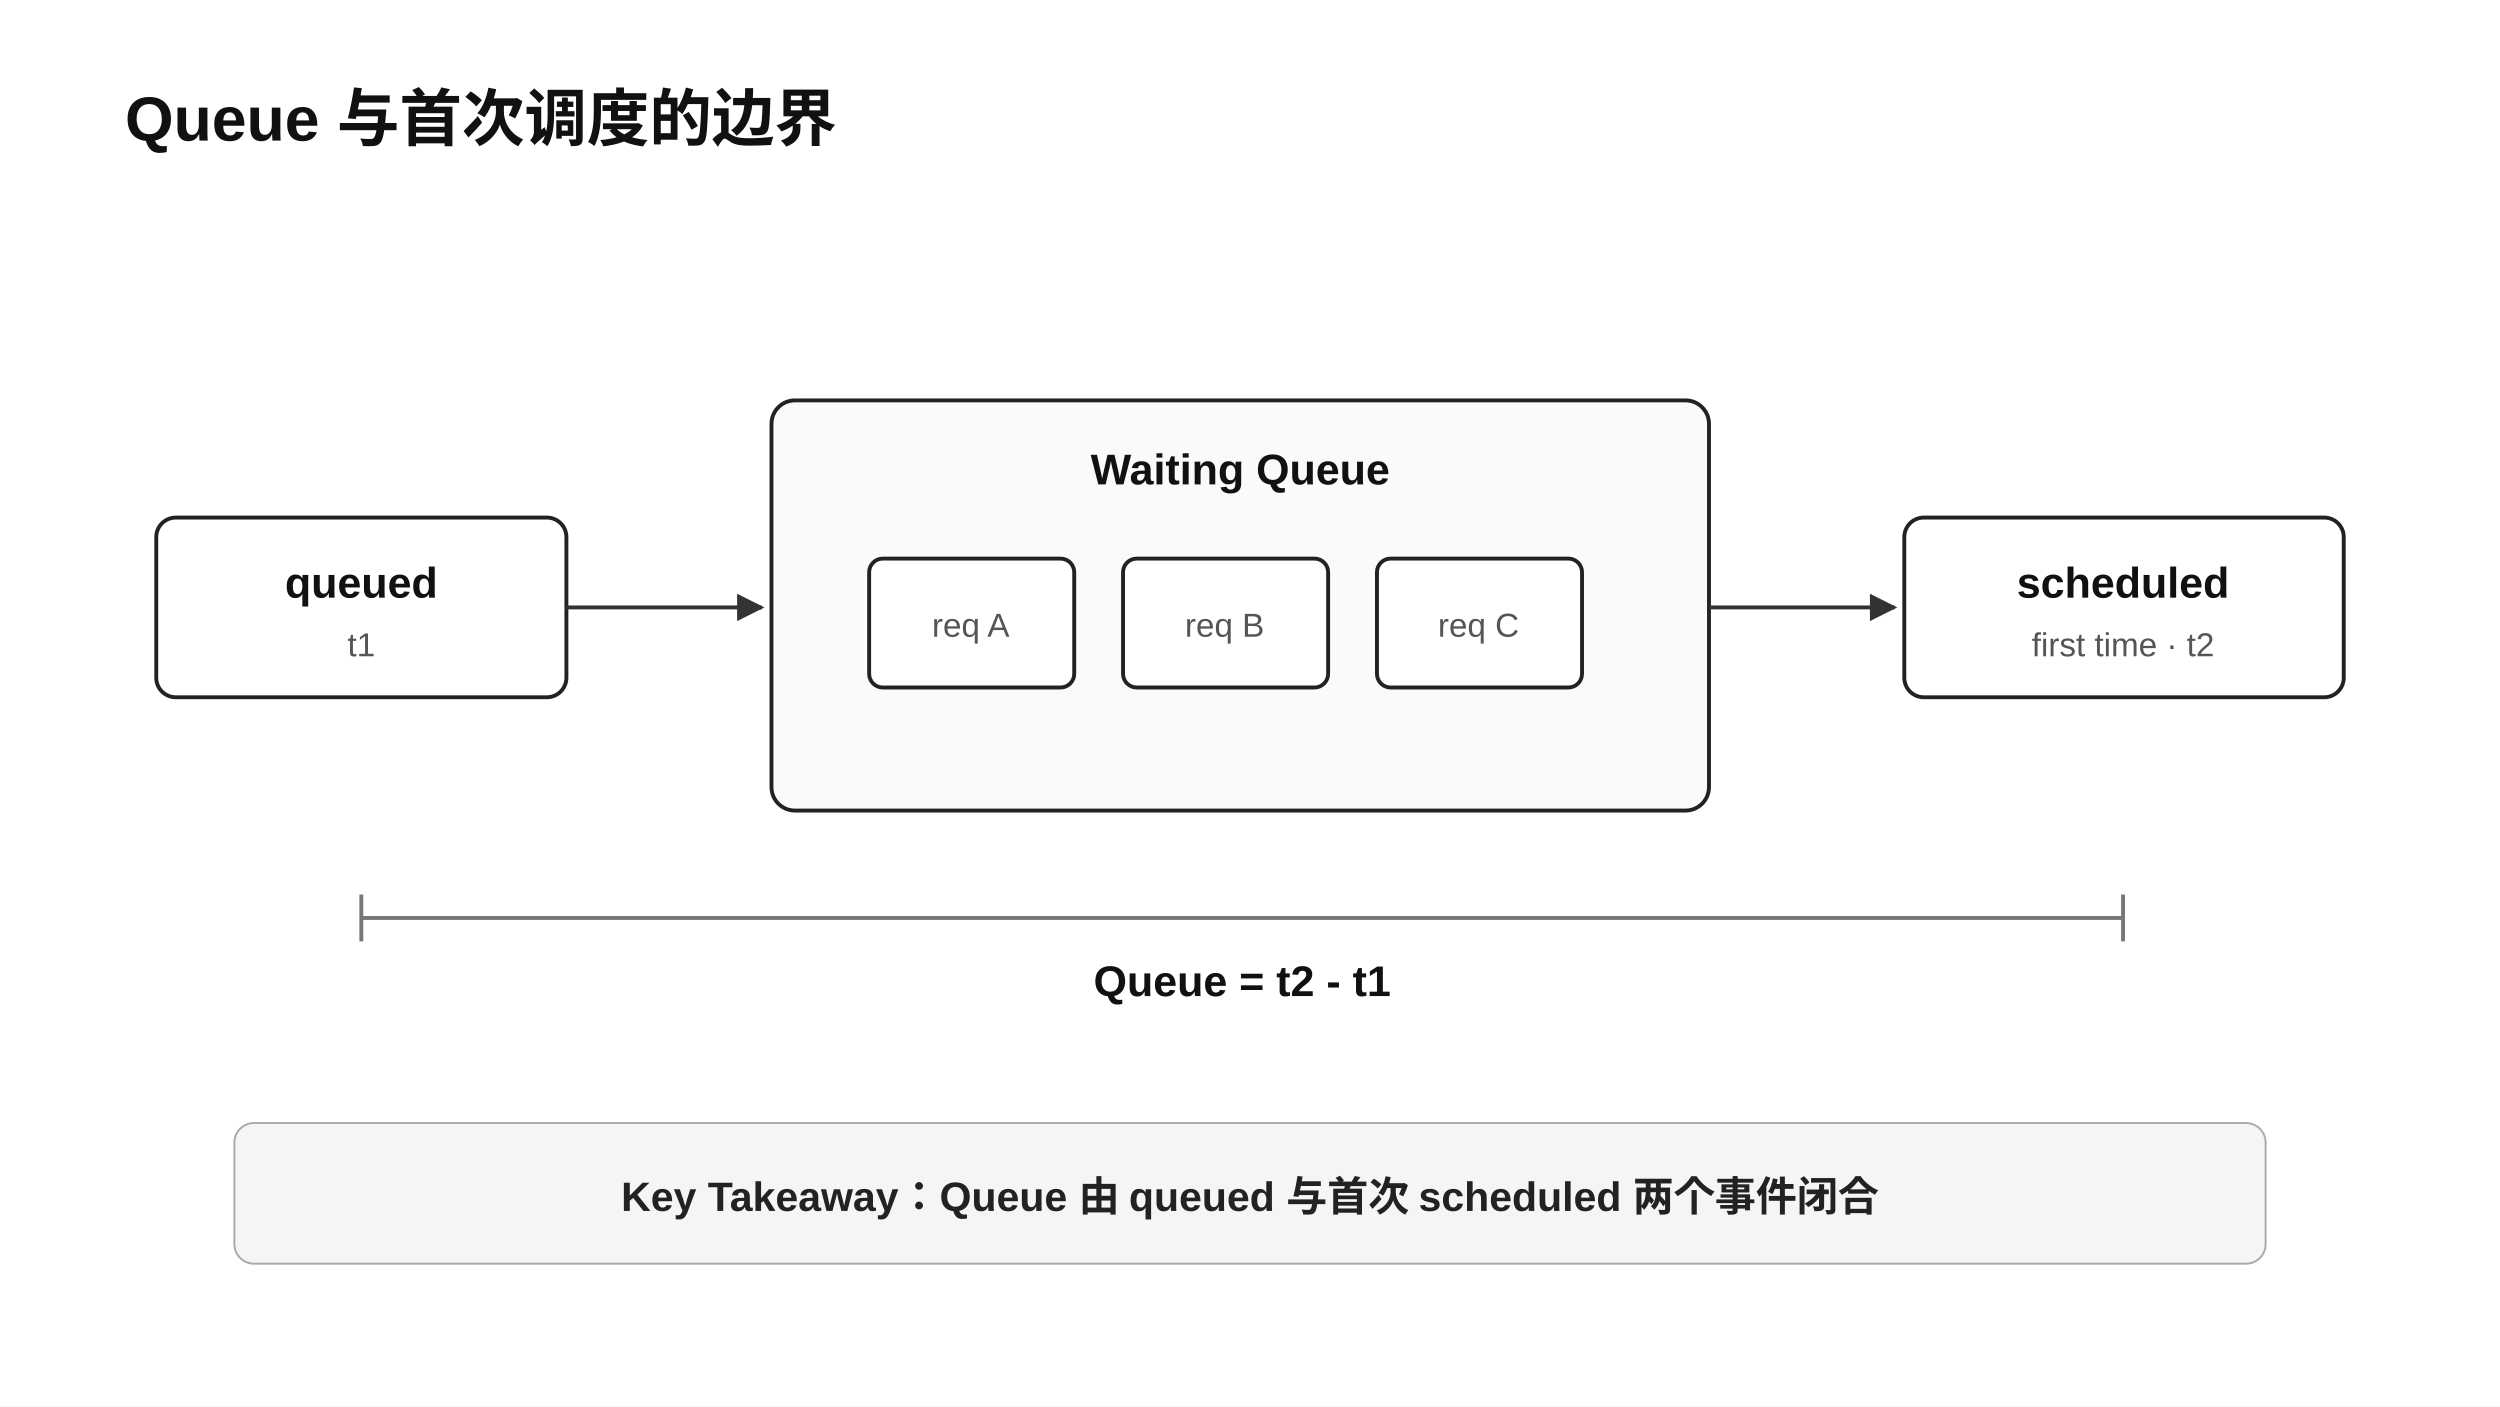
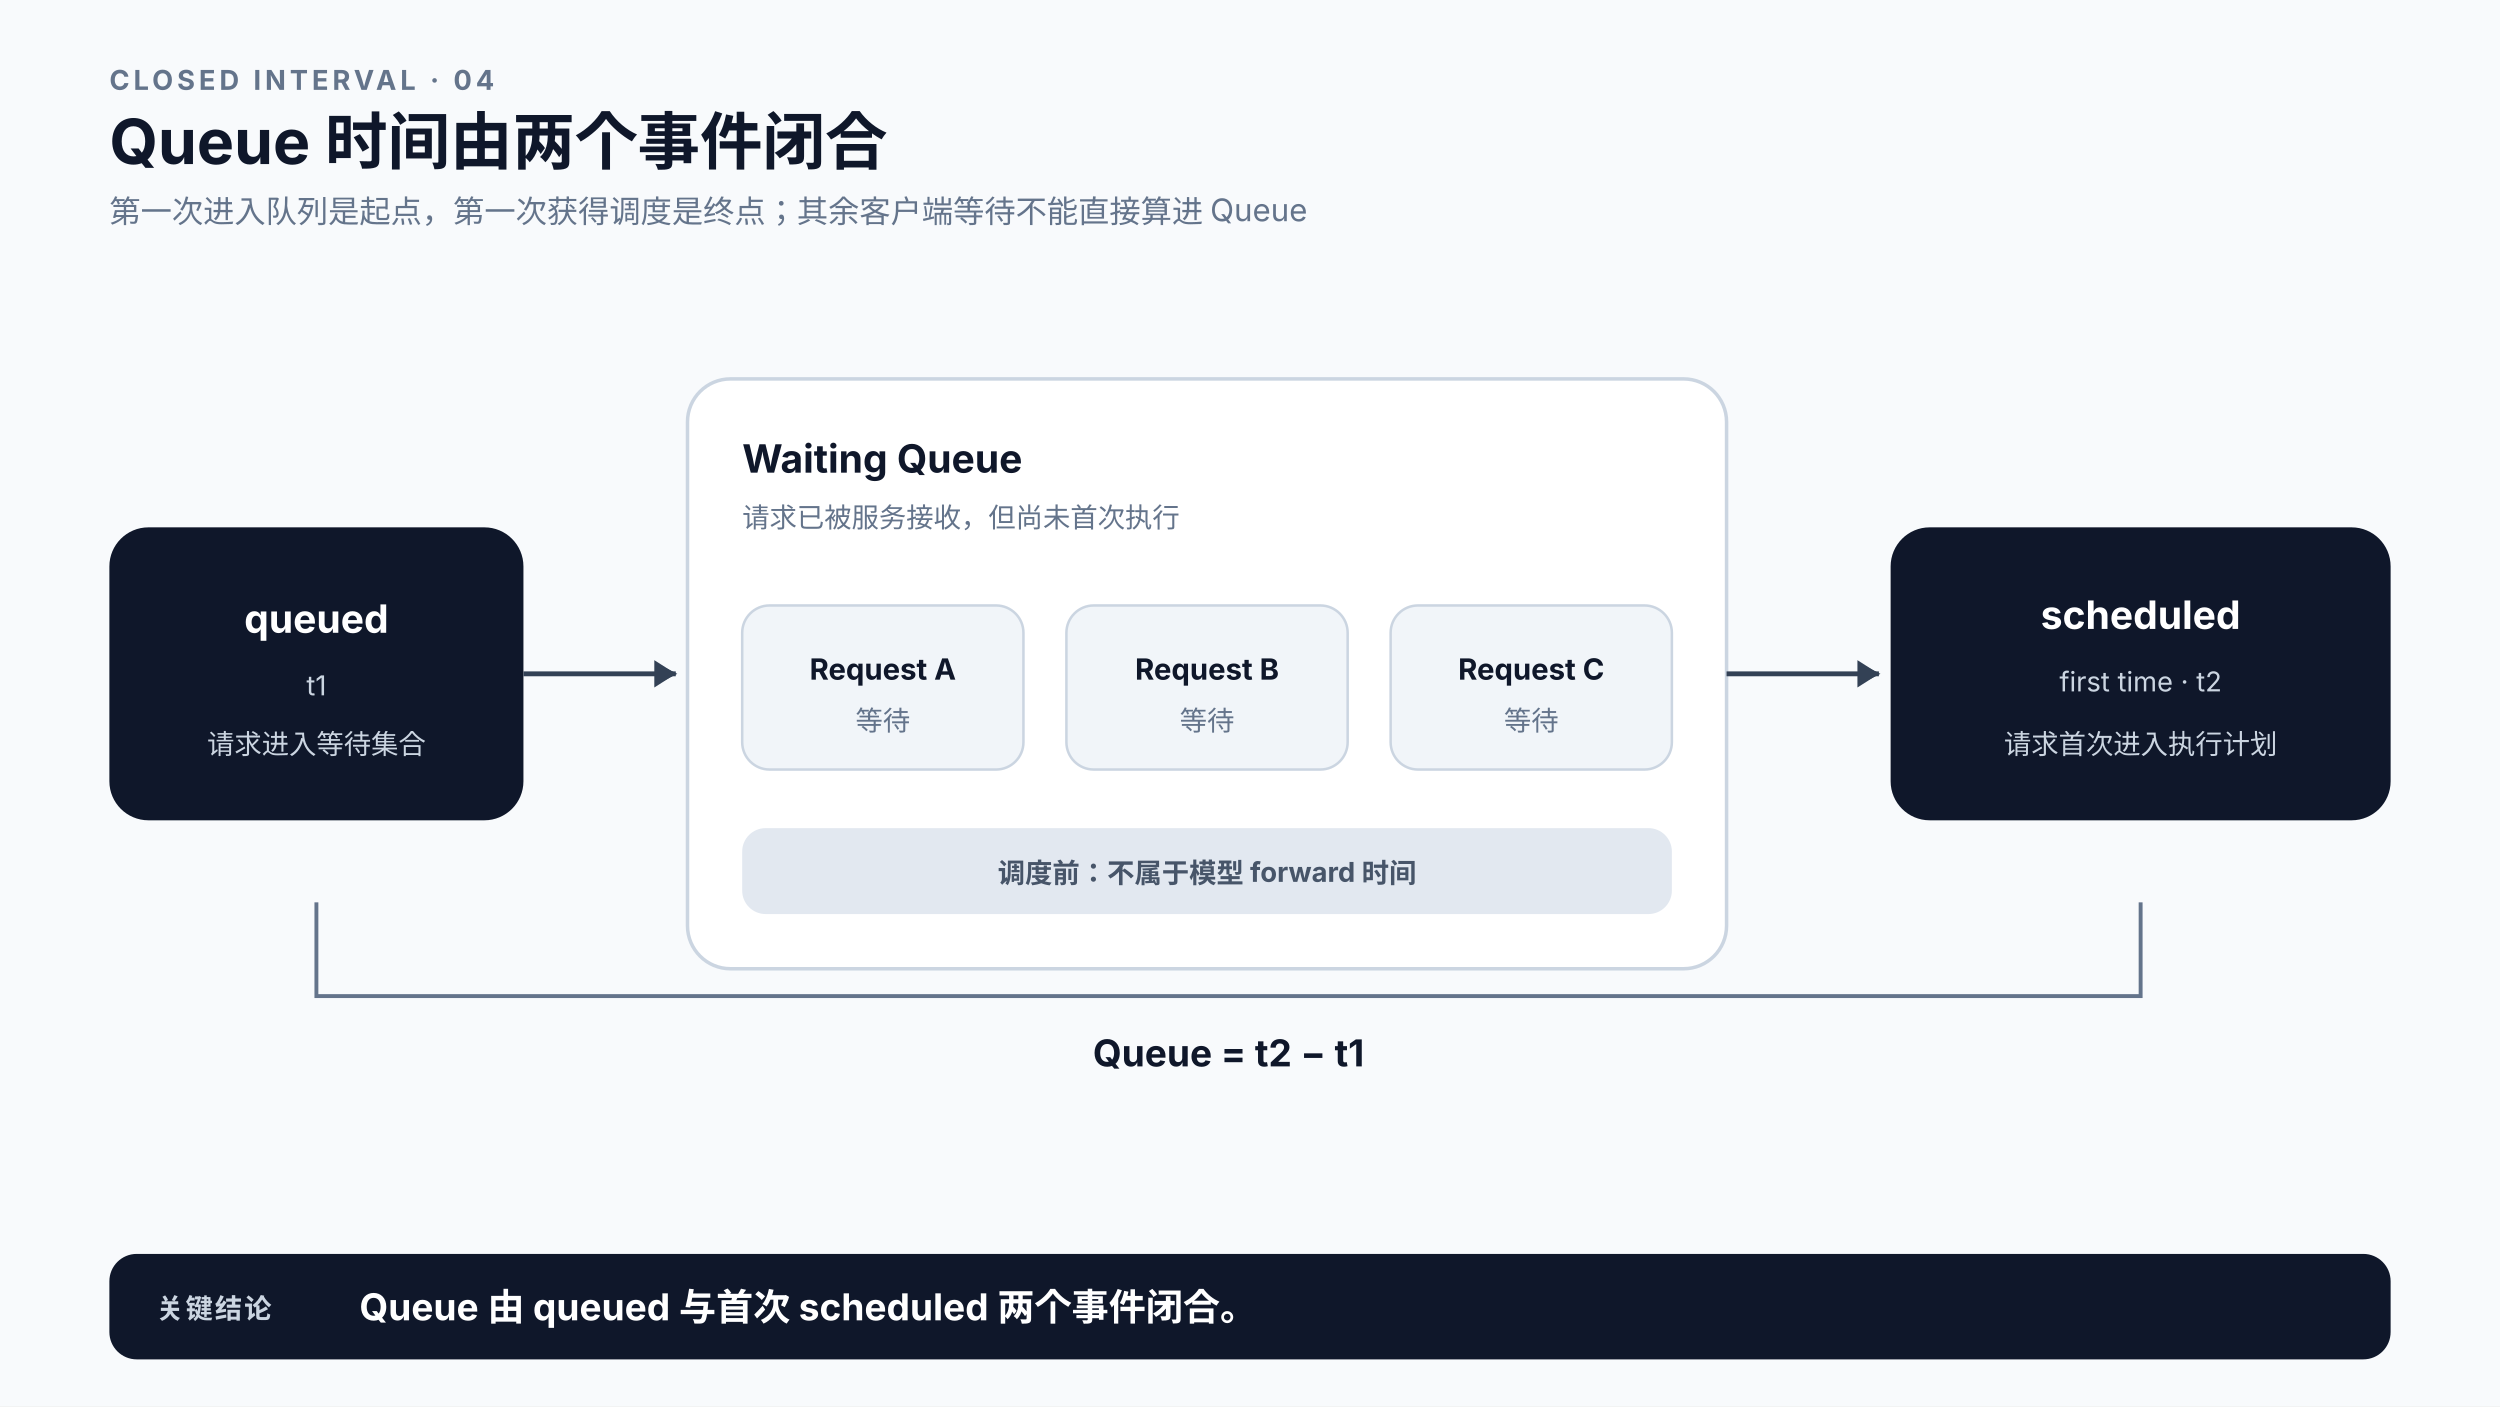
- <svg xmlns="http://www.w3.org/2000/svg" width="1280" height="720" viewBox="0 0 1280 720">
+ <svg xmlns="http://www.w3.org/2000/svg" width="1280" height="720" viewBox="0 0 1280 720" role="img" aria-labelledby="fig-title fig-desc" data-figure-system="chapter02-v2" fill="#0F172A">
  <defs>
-     <marker id="a" viewBox="0 0 10 10" refX="9" refY="5" markerWidth="7" markerHeight="7" orient="auto">
-       <path d="M0 0L10 5L0 10z" fill="#333" />
+     <marker id="arrow" viewBox="0 0 10 10" refX="9" refY="5" markerWidth="8" markerHeight="8" orient="auto" markerUnits="userSpaceOnUse">
+       <path d="M0 0L10 5L0 10Z" fill="#334155" />
    </marker>
-     <style>.t{font:700 32px Arial,sans-serif;fill:#111}.b{fill:#fff;stroke:#222;stroke-width:2}.h{font:600 22px Arial,sans-serif;fill:#111;text-anchor:middle}.s{font:17px Arial,sans-serif;fill:#555;text-anchor:middle}.l{stroke:#333;stroke-width:2;marker-end:url(#a)}.take{font:600 21px Arial,sans-serif;fill:#222;text-anchor:middle}</style>
+     <style>
+     text{font-family:-apple-system,BlinkMacSystemFont,"Segoe UI","PingFang SC","Microsoft YaHei",sans-serif}.k{font-size:14px;font-weight:700;letter-spacing:2px;fill:#64748B}.t{font-size:32px;font-weight:750}.sub{font-size:16px;fill:#64748B}.event{fill:#0F172A}.eh{font-size:20px;font-weight:750;fill:#FFFFFF}.es{font-size:14px;fill:#CBD5E1}.queue{fill:#FFFFFF;stroke:#CBD5E1;stroke-width:1.8}.h{font-size:20px;font-weight:750}.s{font-size:14px;fill:#64748B}.req{fill:#F1F5F9;stroke:#CBD5E1;stroke-width:1.3}.rt{font-size:15px;font-weight:700}.flow{fill:none;stroke:#334155;stroke-width:2.5;marker-end:url(#arrow)}.bracket{fill:none;stroke:#64748B;stroke-width:2}.formula{font-size:19px;font-weight:750}.note{fill:#E2E8F0}.nt{font-size:14px;font-weight:700;fill:#475569}.take{fill:#0F172A}.tl{font-size:14px;font-weight:700;letter-spacing:1px;fill:#CBD5E1}.tv{font-size:19px;font-weight:650;fill:#FFFFFF}
+   </style>
  </defs>
-   <rect width="1280" height="720" fill="#fff" />
-   <text x="64" y="72" class="t">Queue 与首次调度的边界</text>
-   <rect x="80" y="265" width="210" height="92" rx="10" class="b" />
-   <text x="185" y="306" class="h">queued</text>
-   <text x="185" y="336" class="s">t1</text>
-   <line x1="290" y1="311" x2="390" y2="311" class="l" />
-   <rect x="395" y="205" width="480" height="210" rx="12" fill="#fafafa" stroke="#222" stroke-width="2" />
-   <text x="635" y="248" class="h">Waiting Queue</text>
-   <rect x="445" y="286" width="105" height="66" rx="7" class="b" />
-   <text x="497" y="326" class="s">req A</text>
-   <rect x="575" y="286" width="105" height="66" rx="7" class="b" />
-   <text x="627" y="326" class="s">req B</text>
-   <rect x="705" y="286" width="105" height="66" rx="7" class="b" />
-   <text x="757" y="326" class="s">req C</text>
-   <line x1="875" y1="311" x2="970" y2="311" class="l" />
-   <rect x="975" y="265" width="225" height="92" rx="10" class="b" />
-   <text x="1087" y="306" class="h">scheduled</text>
-   <text x="1087" y="336" class="s">first time · t2</text>
-   <line x1="185" y1="470" x2="1087" y2="470" stroke="#777" stroke-width="2" />
-   <line x1="185" y1="458" x2="185" y2="482" stroke="#777" stroke-width="2" />
-   <line x1="1087" y1="458" x2="1087" y2="482" stroke="#777" stroke-width="2" />
-   <text x="636" y="510" class="h">Queue = t2 - t1</text>
-   <rect x="120" y="575" width="1040" height="72" rx="10" fill="#f5f5f5" stroke="#aaa" />
-   <text x="640" y="620" class="take">Key Takeaway：Queue 由 queued 与首次 scheduled 两个事件闭合</text>
+   <rect width="1280" height="720" fill="#F8FAFC" />
+   <text class="k" x="56" y="46">CLOSED INTERVAL · 04</text>
+   <text class="t" x="56" y="84">Queue 时间由两个事件闭合</text>
+   <text class="sub" x="56" y="114">第一次进入队列是起点，第一次获得调度是终点；其余客户端等待不能直接算进 Queue</text>
+   <g transform="translate(56 270)">
+     <rect class="event" width="212" height="150" rx="20" />
+     <text class="eh" x="106" y="54" text-anchor="middle" fill="#FFFFFF">queued</text>
+     <text class="es" x="106" y="86" text-anchor="middle" fill="#CBD5E1">t1</text>
+     <text class="es" x="106" y="116" text-anchor="middle" fill="#CBD5E1">请求进入等待集合</text>
+   </g>
+   <path class="flow" d="M268 345H346" />
+   <path d="M346 345l-11 -7v14z" fill="#334155" />
+   <g transform="translate(352 194)">
+     <rect class="queue" width="532" height="302" rx="22" />
+     <text class="h" x="28" y="48">Waiting Queue</text>
+     <text class="s" x="28" y="76">请求已被服务接收，但尚未首次执行</text>
+     <g transform="translate(28 116)">
+       <rect class="req" width="144" height="84" rx="14" />
+       <text class="rt" x="72" y="38" text-anchor="middle">Request A</text>
+       <text class="s" x="72" y="64" text-anchor="middle">等待</text>
+       <rect class="req" x="166" width="144" height="84" rx="14" />
+       <text class="rt" x="238" y="38" text-anchor="middle">Request B</text>
+       <text class="s" x="238" y="64" text-anchor="middle">等待</text>
+       <rect class="req" x="332" width="144" height="84" rx="14" />
+       <text class="rt" x="404" y="38" text-anchor="middle">Request C</text>
+       <text class="s" x="404" y="64" text-anchor="middle">等待</text>
+     </g>
+     <rect class="note" x="28" y="230" width="476" height="44" rx="12" />
+     <text class="nt" x="266" y="258" text-anchor="middle">调度前：不属于模型 forward 时间</text>
+   </g>
+   <path class="flow" d="M884 345H962" />
+   <path d="M962 345l-11 -7v14z" fill="#334155" />
+   <g transform="translate(968 270)">
+     <rect class="event" width="256" height="150" rx="20" />
+     <text class="eh" x="128" y="52" text-anchor="middle" fill="#FFFFFF">scheduled</text>
+     <text class="es" x="128" y="84" text-anchor="middle" fill="#CBD5E1">first time · t2</text>
+     <text class="es" x="128" y="116" text-anchor="middle" fill="#CBD5E1">请求首次进入执行计划</text>
+   </g>
+   <path class="bracket" d="M162 462V510H1096V462" />
+   <text class="formula" x="629" y="546" text-anchor="middle">Queue = t2 − t1</text>
+   <rect class="take" x="56" y="642" width="1168" height="54" rx="14" />
+   <text class="tl" x="80" y="675" fill="#CBD5E1">关键结论</text>
+   <text class="tv" x="184" y="676" fill="#FFFFFF">Queue 由 queued 与首次 scheduled 两个事件闭合。</text>
</svg>
